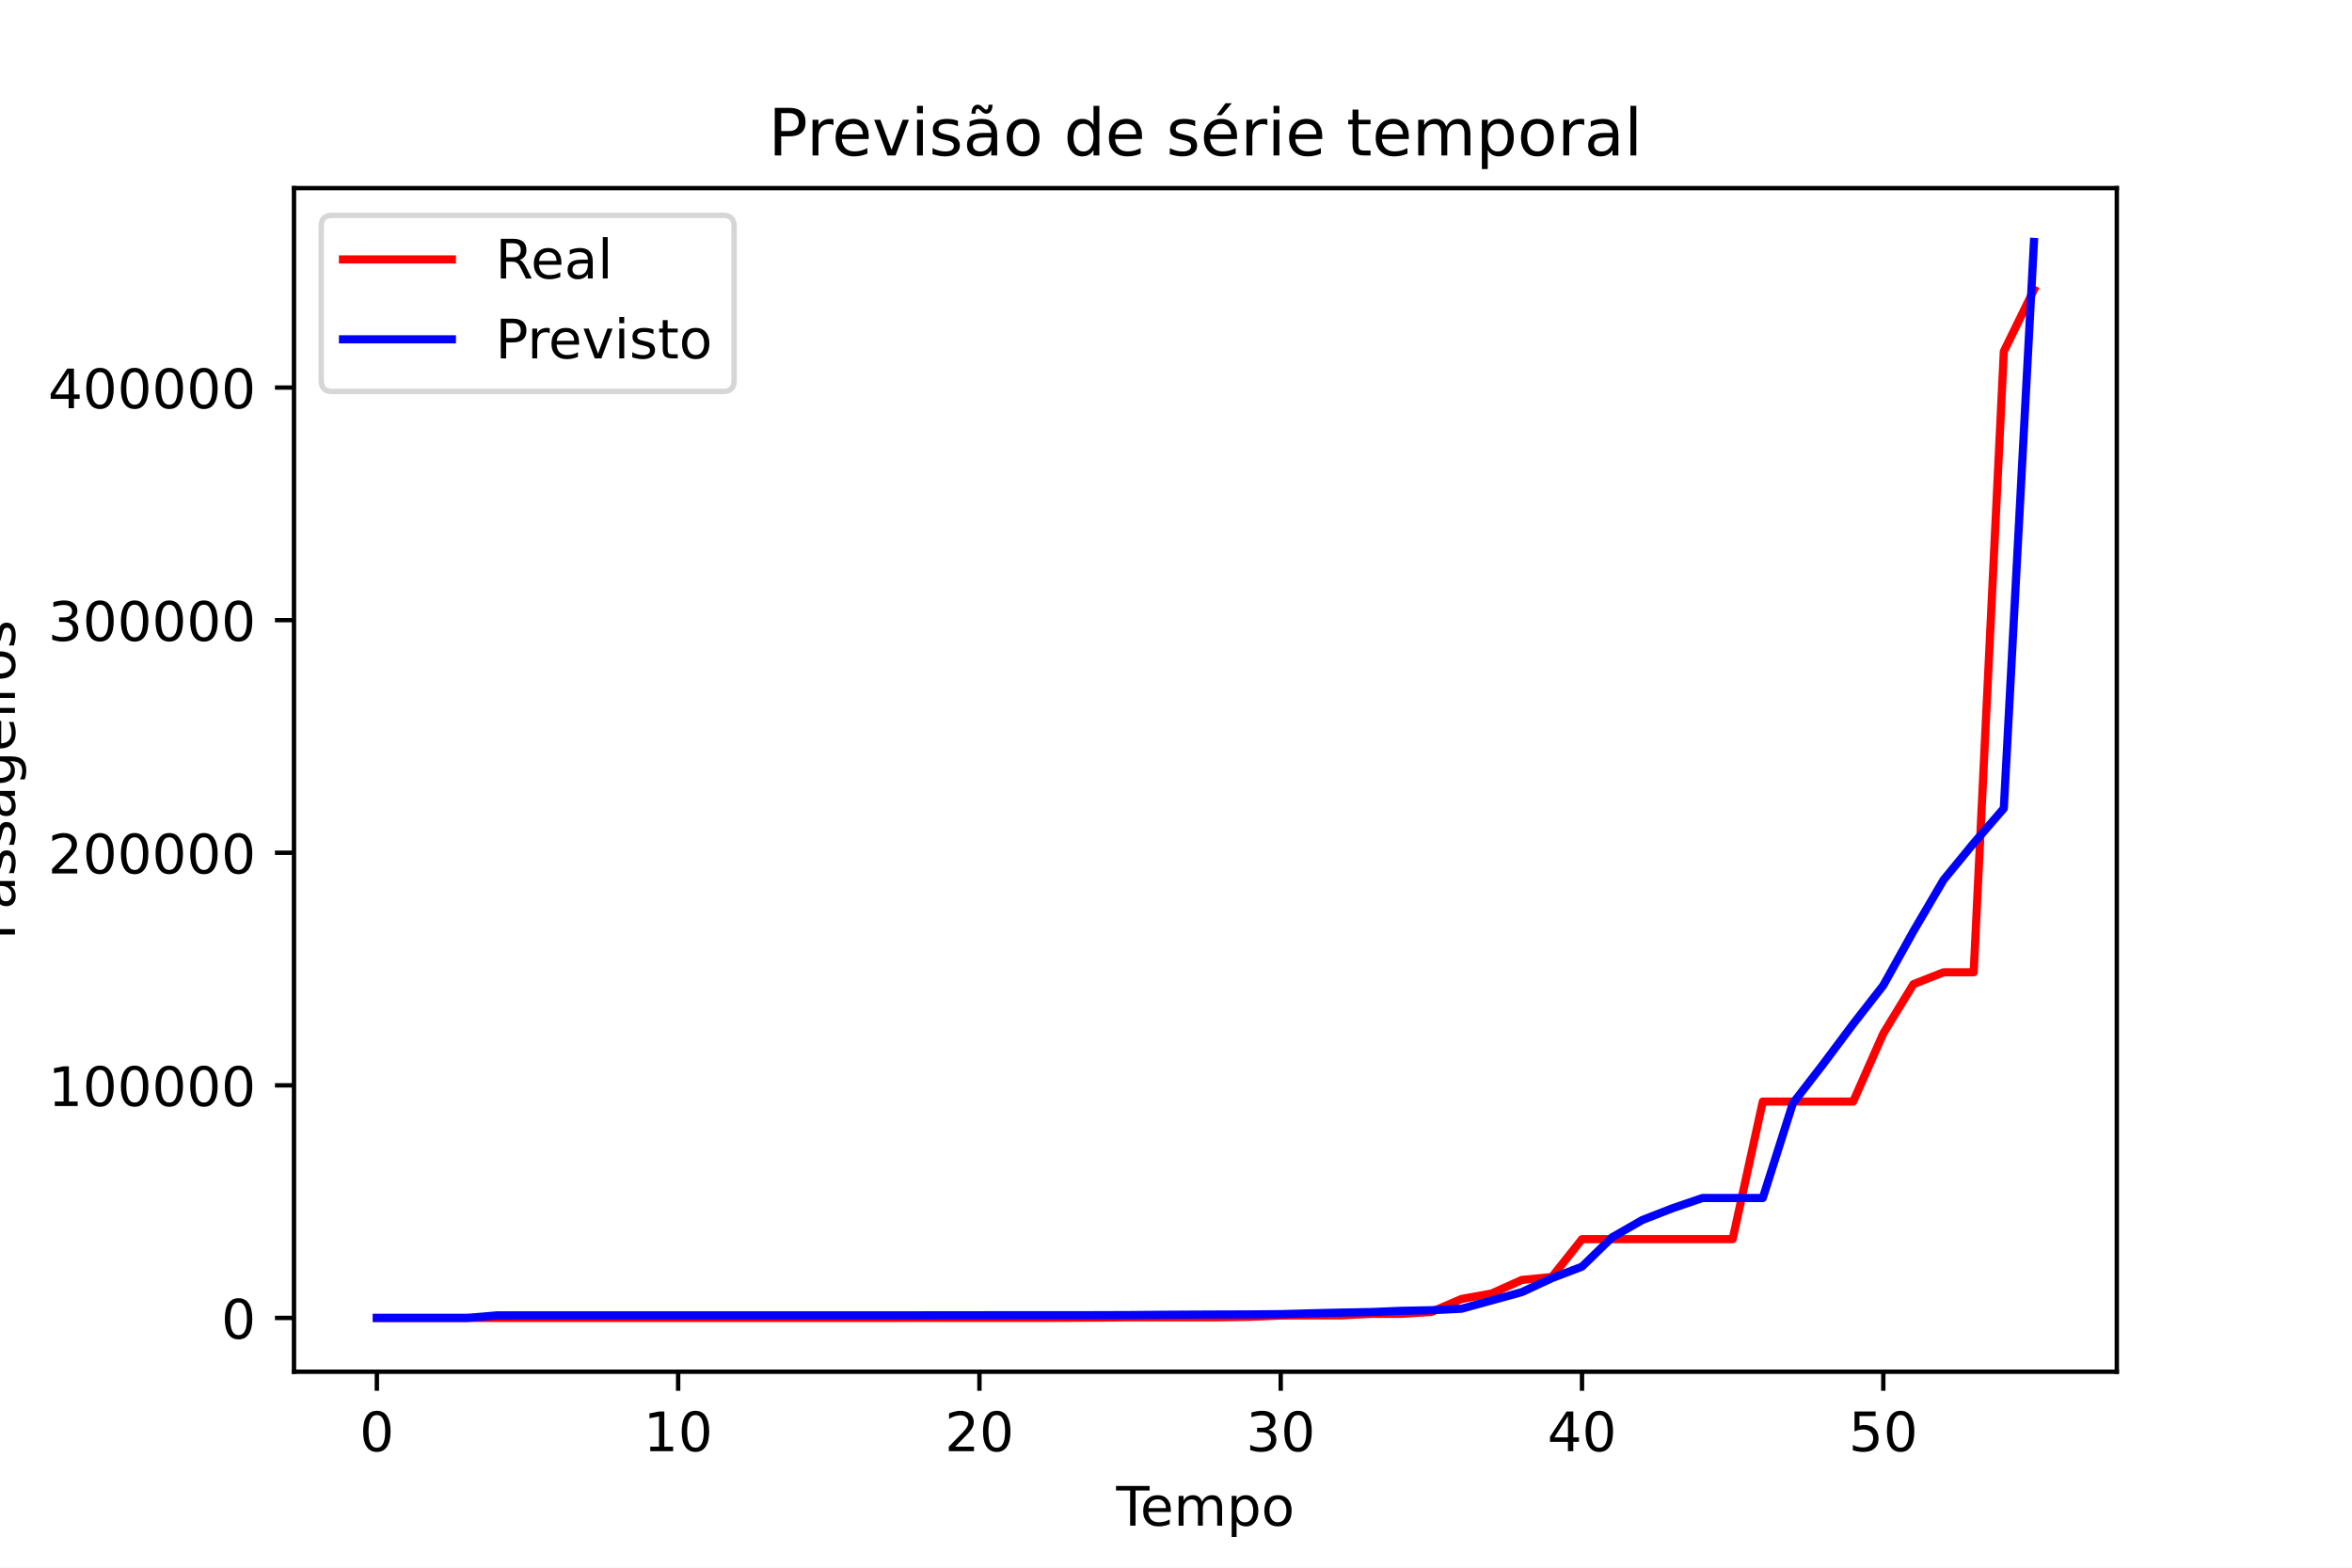
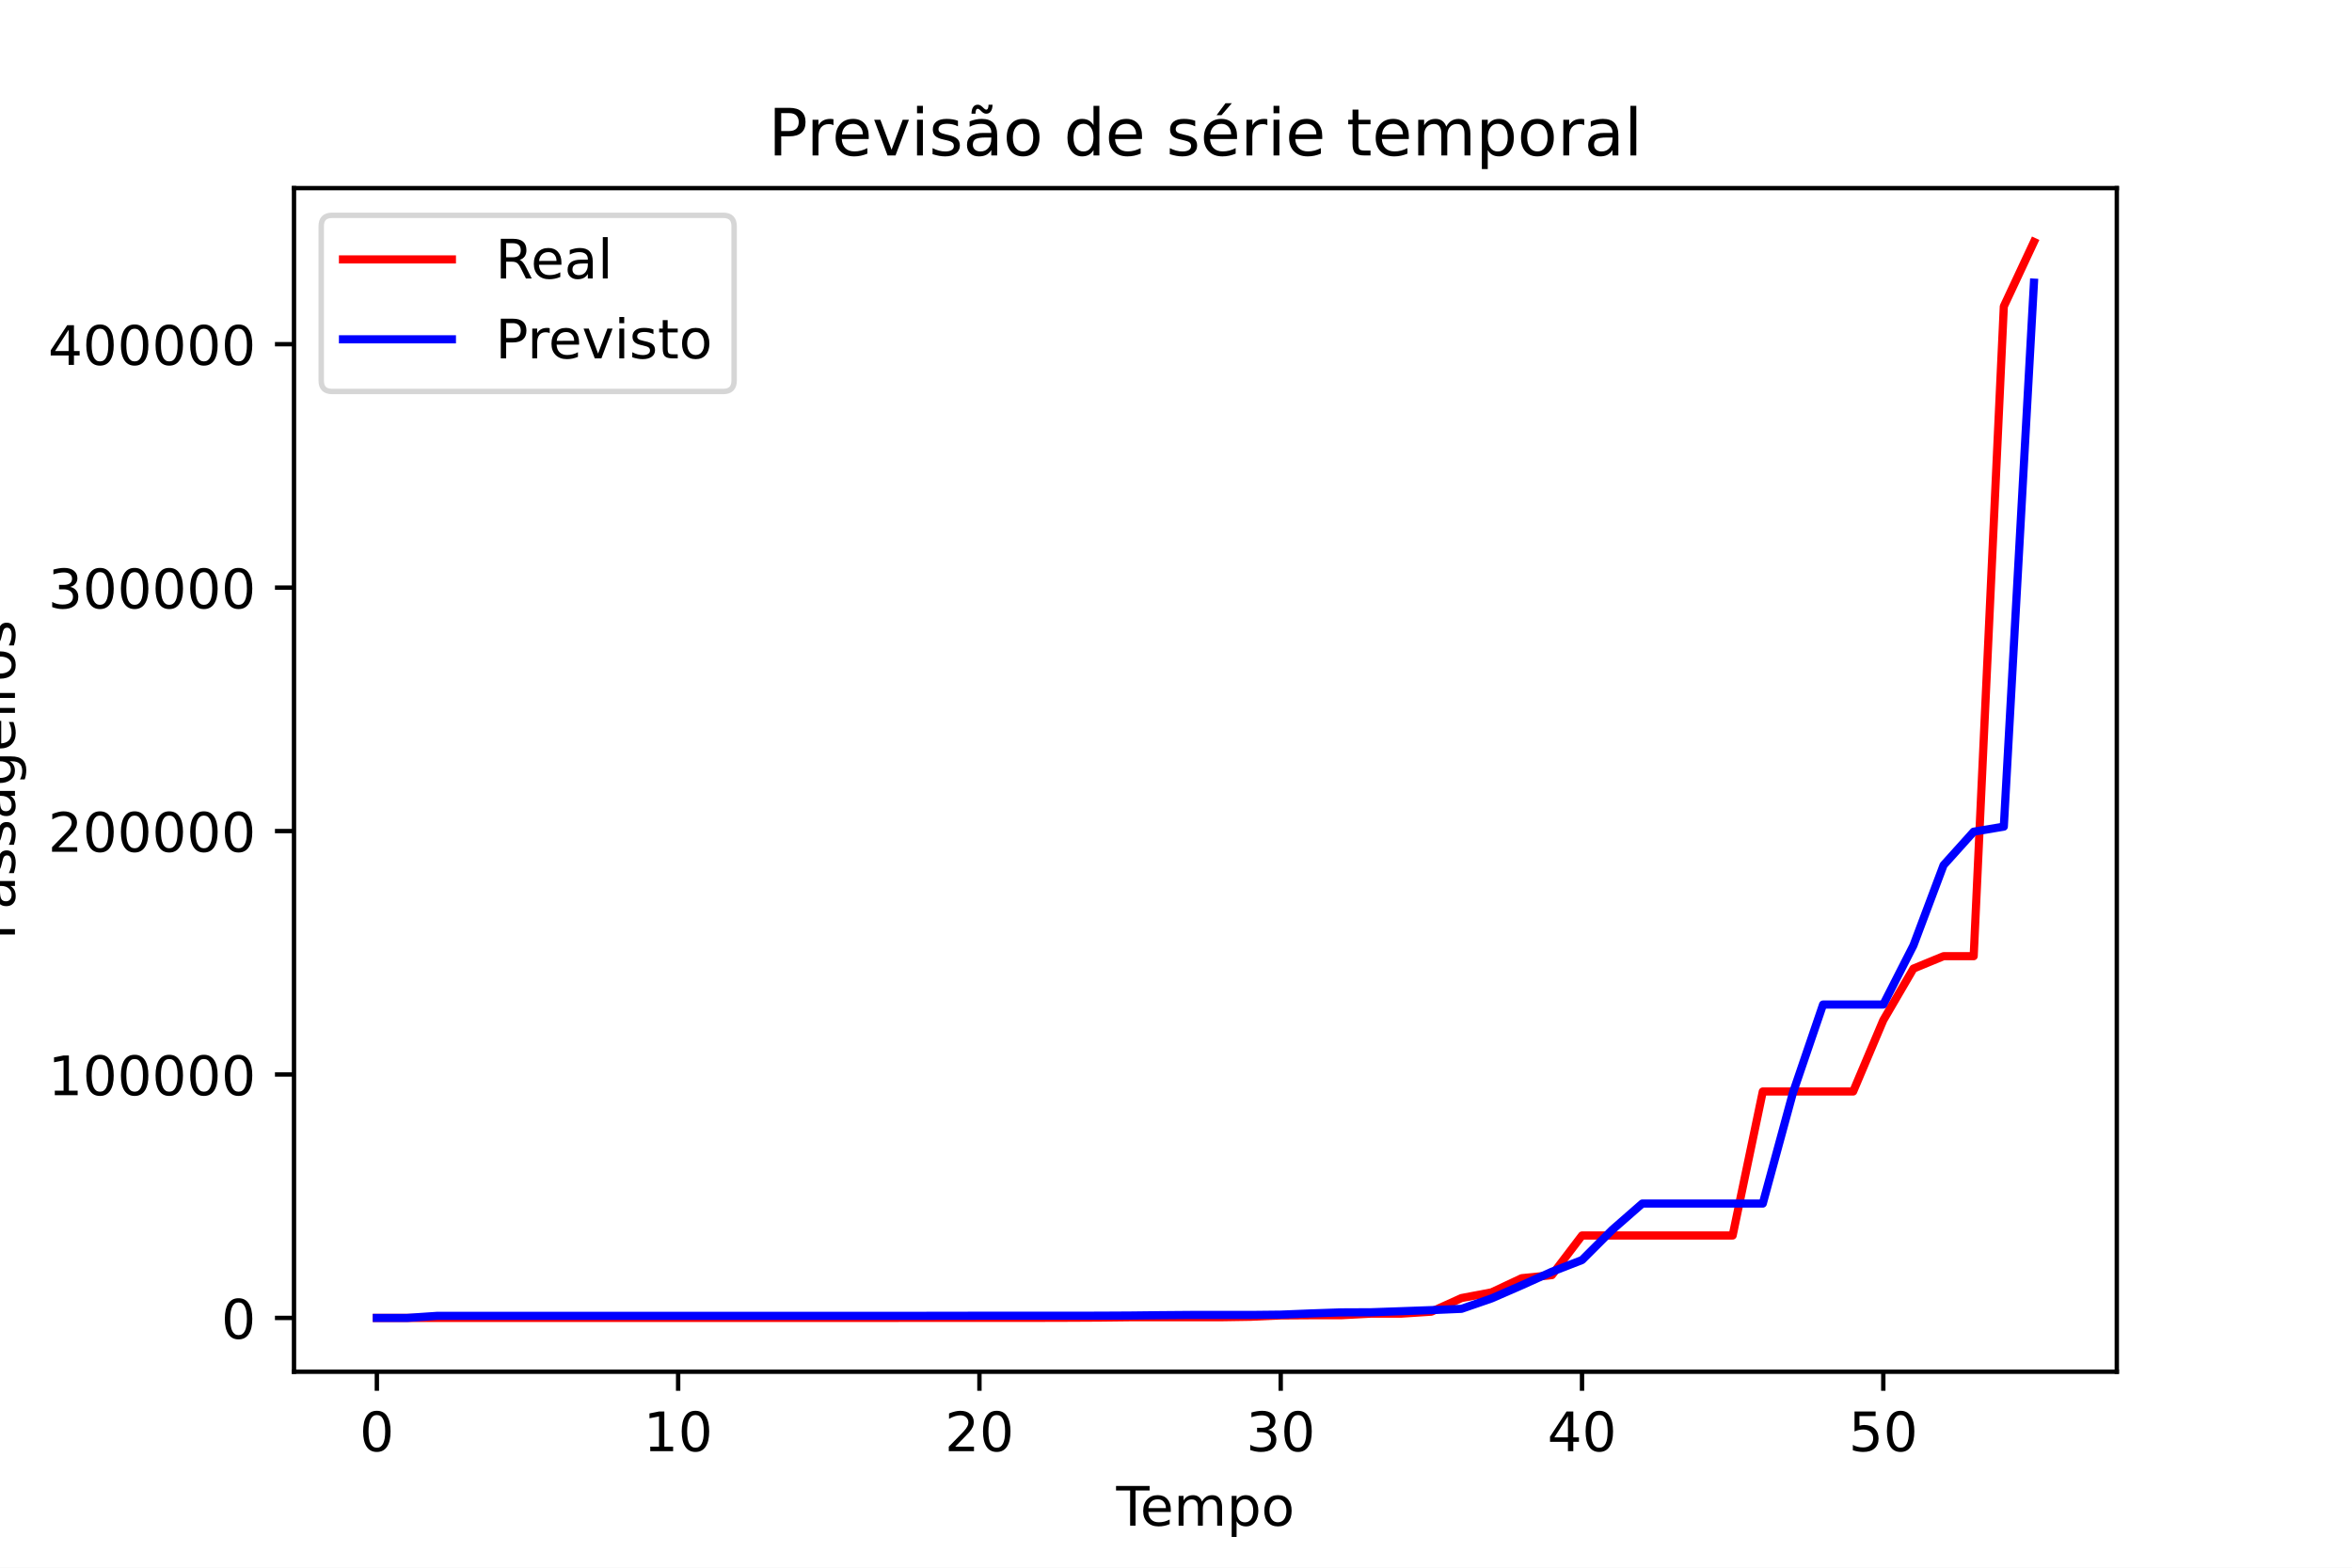
<svg xmlns="http://www.w3.org/2000/svg" xmlns:xlink="http://www.w3.org/1999/xlink" height="288pt" version="1.1" viewBox="0 0 432 288" width="432pt">
  <defs>
    <style type="text/css">*{stroke-linecap:butt;stroke-linejoin:round;}</style>
  </defs>
  <g id="figure_1">
    <g id="patch_1">
      <path d="M 0 288  L 432 288  L 432 0  L 0 0  z " style="fill:#ffffff;" />
    </g>
    <g id="axes_1">
      <g id="patch_2">
        <path d="M 54 252  L 388.8 252  L 388.8 34.56  L 54 34.56  z " style="fill:#ffffff;" />
      </g>
      <g id="matplotlib.axis_1">
        <g id="xtick_1">
          <g id="line2d_1">
            <defs>
-               <path d="M 0 0  L 0 3.5  " id="m77b7016384" style="stroke:#000000;stroke-width:0.8;" />
-             </defs>
-             <g>
-               <use style="stroke:#000000;stroke-width:0.8;" x="69.218" xlink:href="#m77b7016384" y="252" />
+               <path d="M 0 0  L 0 3.5  " id="m1d5ce97b30" style="stroke:#000000;stroke-width:0.8;" />
+             </defs>
+             <g>
+               <use style="stroke:#000000;stroke-width:0.8;" x="69.218" xlink:href="#m1d5ce97b30" y="252" />
            </g>
          </g>
          <g id="text_1">
            <g transform="translate(66.03693 266.5984)scale(0.1 -0.1)">
              <defs>
                <path d="M 2034 4250  Q 1547 4250 1301 3770  Q 1056 3291 1056 2328  Q 1056 1369 1301 889  Q 1547 409 2034 409  Q 2525 409 2770 889  Q 3016 1369 3016 2328  Q 3016 3291 2770 3770  Q 2525 4250 2034 4250  z M 2034 4750  Q 2819 4750 3233 4129  Q 3647 3509 3647 2328  Q 3647 1150 3233 529  Q 2819 -91 2034 -91  Q 1250 -91 836 529  Q 422 1150 422 2328  Q 422 3509 836 4129  Q 1250 4750 2034 4750  z " id="DejaVuSans-30" transform="scale(0.015625)" />
              </defs>
              <use xlink:href="#DejaVuSans-30" />
            </g>
          </g>
        </g>
        <g id="xtick_2">
          <g id="line2d_2">
            <g>
-               <use style="stroke:#000000;stroke-width:0.8;" x="124.557" xlink:href="#m77b7016384" y="252" />
+               <use style="stroke:#000000;stroke-width:0.8;" x="124.557" xlink:href="#m1d5ce97b30" y="252" />
            </g>
          </g>
          <g id="text_2">
            <g transform="translate(118.1945 266.5984)scale(0.1 -0.1)">
              <defs>
                <path d="M 794 531  L 1825 531  L 1825 4091  L 703 3866  L 703 4441  L 1819 4666  L 2450 4666  L 2450 531  L 3481 531  L 3481 0  L 794 0  L 794 531  z " id="DejaVuSans-31" transform="scale(0.015625)" />
              </defs>
              <use xlink:href="#DejaVuSans-31" />
              <use x="63.623" xlink:href="#DejaVuSans-30" />
            </g>
          </g>
        </g>
        <g id="xtick_3">
          <g id="line2d_3">
            <g>
-               <use style="stroke:#000000;stroke-width:0.8;" x="179.896" xlink:href="#m77b7016384" y="252" />
+               <use style="stroke:#000000;stroke-width:0.8;" x="179.896" xlink:href="#m1d5ce97b30" y="252" />
            </g>
          </g>
          <g id="text_3">
            <g transform="translate(173.5334 266.5984)scale(0.1 -0.1)">
              <defs>
                <path d="M 1228 531  L 3431 531  L 3431 0  L 469 0  L 469 531  Q 828 903 1448 1529  Q 2069 2156 2228 2338  Q 2531 2678 2651 2914  Q 2772 3150 2772 3378  Q 2772 3750 2511 3984  Q 2250 4219 1831 4219  Q 1534 4219 1204 4116  Q 875 4013 500 3803  L 500 4441  Q 881 4594 1212 4672  Q 1544 4750 1819 4750  Q 2544 4750 2975 4387  Q 3406 4025 3406 3419  Q 3406 3131 3298 2873  Q 3191 2616 2906 2266  Q 2828 2175 2409 1742  Q 1991 1309 1228 531  z " id="DejaVuSans-32" transform="scale(0.015625)" />
              </defs>
              <use xlink:href="#DejaVuSans-32" />
              <use x="63.623" xlink:href="#DejaVuSans-30" />
            </g>
          </g>
        </g>
        <g id="xtick_4">
          <g id="line2d_4">
            <g>
-               <use style="stroke:#000000;stroke-width:0.8;" x="235.235" xlink:href="#m77b7016384" y="252" />
+               <use style="stroke:#000000;stroke-width:0.8;" x="235.235" xlink:href="#m1d5ce97b30" y="252" />
            </g>
          </g>
          <g id="text_4">
            <g transform="translate(228.8722 266.5984)scale(0.1 -0.1)">
              <defs>
                <path d="M 2597 2516  Q 3050 2419 3304 2112  Q 3559 1806 3559 1356  Q 3559 666 3084 287  Q 2609 -91 1734 -91  Q 1441 -91 1130 -33  Q 819 25 488 141  L 488 750  Q 750 597 1062 519  Q 1375 441 1716 441  Q 2309 441 2620 675  Q 2931 909 2931 1356  Q 2931 1769 2642 2001  Q 2353 2234 1838 2234  L 1294 2234  L 1294 2753  L 1863 2753  Q 2328 2753 2575 2939  Q 2822 3125 2822 3475  Q 2822 3834 2567 4026  Q 2313 4219 1838 4219  Q 1578 4219 1281 4162  Q 984 4106 628 3988  L 628 4550  Q 988 4650 1302 4700  Q 1616 4750 1894 4750  Q 2613 4750 3031 4423  Q 3450 4097 3450 3541  Q 3450 3153 3228 2886  Q 3006 2619 2597 2516  z " id="DejaVuSans-33" transform="scale(0.015625)" />
              </defs>
              <use xlink:href="#DejaVuSans-33" />
              <use x="63.623" xlink:href="#DejaVuSans-30" />
            </g>
          </g>
        </g>
        <g id="xtick_5">
          <g id="line2d_5">
            <g>
-               <use style="stroke:#000000;stroke-width:0.8;" x="290.574" xlink:href="#m77b7016384" y="252" />
+               <use style="stroke:#000000;stroke-width:0.8;" x="290.574" xlink:href="#m1d5ce97b30" y="252" />
            </g>
          </g>
          <g id="text_5">
            <g transform="translate(284.2111 266.5984)scale(0.1 -0.1)">
              <defs>
                <path d="M 2419 4116  L 825 1625  L 2419 1625  L 2419 4116  z M 2253 4666  L 3047 4666  L 3047 1625  L 3713 1625  L 3713 1100  L 3047 1100  L 3047 0  L 2419 0  L 2419 1100  L 313 1100  L 313 1709  L 2253 4666  z " id="DejaVuSans-34" transform="scale(0.015625)" />
              </defs>
              <use xlink:href="#DejaVuSans-34" />
              <use x="63.623" xlink:href="#DejaVuSans-30" />
            </g>
          </g>
        </g>
        <g id="xtick_6">
          <g id="line2d_6">
            <g>
-               <use style="stroke:#000000;stroke-width:0.8;" x="345.912" xlink:href="#m77b7016384" y="252" />
+               <use style="stroke:#000000;stroke-width:0.8;" x="345.912" xlink:href="#m1d5ce97b30" y="252" />
            </g>
          </g>
          <g id="text_6">
            <g transform="translate(339.5499 266.5984)scale(0.1 -0.1)">
              <defs>
                <path d="M 691 4666  L 3169 4666  L 3169 4134  L 1269 4134  L 1269 2991  Q 1406 3038 1543 3061  Q 1681 3084 1819 3084  Q 2600 3084 3056 2656  Q 3513 2228 3513 1497  Q 3513 744 3044 326  Q 2575 -91 1722 -91  Q 1428 -91 1123 -41  Q 819 9 494 109  L 494 744  Q 775 591 1075 516  Q 1375 441 1709 441  Q 2250 441 2565 725  Q 2881 1009 2881 1497  Q 2881 1984 2565 2268  Q 2250 2553 1709 2553  Q 1456 2553 1204 2497  Q 953 2441 691 2322  L 691 4666  z " id="DejaVuSans-35" transform="scale(0.015625)" />
              </defs>
              <use xlink:href="#DejaVuSans-35" />
              <use x="63.623" xlink:href="#DejaVuSans-30" />
            </g>
          </g>
        </g>
        <g id="text_7">
          <g transform="translate(205.0156 280.2766)scale(0.1 -0.1)">
            <defs>
              <path d="M -19 4666  L 3928 4666  L 3928 4134  L 2272 4134  L 2272 0  L 1638 0  L 1638 4134  L -19 4134  L -19 4666  z " id="DejaVuSans-54" transform="scale(0.015625)" />
              <path d="M 3597 1894  L 3597 1613  L 953 1613  Q 991 1019 1311 708  Q 1631 397 2203 397  Q 2534 397 2845 478  Q 3156 559 3463 722  L 3463 178  Q 3153 47 2828 -22  Q 2503 -91 2169 -91  Q 1331 -91 842 396  Q 353 884 353 1716  Q 353 2575 817 3079  Q 1281 3584 2069 3584  Q 2775 3584 3186 3129  Q 3597 2675 3597 1894  z M 3022 2063  Q 3016 2534 2758 2815  Q 2500 3097 2075 3097  Q 1594 3097 1305 2825  Q 1016 2553 972 2059  L 3022 2063  z " id="DejaVuSans-65" transform="scale(0.015625)" />
              <path d="M 3328 2828  Q 3544 3216 3844 3400  Q 4144 3584 4550 3584  Q 5097 3584 5394 3201  Q 5691 2819 5691 2113  L 5691 0  L 5113 0  L 5113 2094  Q 5113 2597 4934 2840  Q 4756 3084 4391 3084  Q 3944 3084 3684 2787  Q 3425 2491 3425 1978  L 3425 0  L 2847 0  L 2847 2094  Q 2847 2600 2669 2842  Q 2491 3084 2119 3084  Q 1678 3084 1418 2786  Q 1159 2488 1159 1978  L 1159 0  L 581 0  L 581 3500  L 1159 3500  L 1159 2956  Q 1356 3278 1631 3431  Q 1906 3584 2284 3584  Q 2666 3584 2933 3390  Q 3200 3197 3328 2828  z " id="DejaVuSans-6d" transform="scale(0.015625)" />
              <path d="M 1159 525  L 1159 -1331  L 581 -1331  L 581 3500  L 1159 3500  L 1159 2969  Q 1341 3281 1617 3432  Q 1894 3584 2278 3584  Q 2916 3584 3314 3078  Q 3713 2572 3713 1747  Q 3713 922 3314 415  Q 2916 -91 2278 -91  Q 1894 -91 1617 61  Q 1341 213 1159 525  z M 3116 1747  Q 3116 2381 2855 2742  Q 2594 3103 2138 3103  Q 1681 3103 1420 2742  Q 1159 2381 1159 1747  Q 1159 1113 1420 752  Q 1681 391 2138 391  Q 2594 391 2855 752  Q 3116 1113 3116 1747  z " id="DejaVuSans-70" transform="scale(0.015625)" />
              <path d="M 1959 3097  Q 1497 3097 1228 2736  Q 959 2375 959 1747  Q 959 1119 1226 758  Q 1494 397 1959 397  Q 2419 397 2687 759  Q 2956 1122 2956 1747  Q 2956 2369 2687 2733  Q 2419 3097 1959 3097  z M 1959 3584  Q 2709 3584 3137 3096  Q 3566 2609 3566 1747  Q 3566 888 3137 398  Q 2709 -91 1959 -91  Q 1206 -91 779 398  Q 353 888 353 1747  Q 353 2609 779 3096  Q 1206 3584 1959 3584  z " id="DejaVuSans-6f" transform="scale(0.015625)" />
            </defs>
            <use xlink:href="#DejaVuSans-54" />
            <use x="44.084" xlink:href="#DejaVuSans-65" />
            <use x="105.607" xlink:href="#DejaVuSans-6d" />
            <use x="203.02" xlink:href="#DejaVuSans-70" />
            <use x="266.496" xlink:href="#DejaVuSans-6f" />
          </g>
        </g>
      </g>
      <g id="matplotlib.axis_2">
        <g id="ytick_1">
          <g id="line2d_7">
            <defs>
-               <path d="M 0 0  L -3.5 0  " id="mcdd0eb177f" style="stroke:#000000;stroke-width:0.8;" />
-             </defs>
-             <g>
-               <use style="stroke:#000000;stroke-width:0.8;" x="54" xlink:href="#mcdd0eb177f" y="242.116" />
+               <path d="M 0 0  L -3.5 0  " id="mabfbceca9f" style="stroke:#000000;stroke-width:0.8;" />
+             </defs>
+             <g>
+               <use style="stroke:#000000;stroke-width:0.8;" x="54" xlink:href="#mabfbceca9f" y="242.116" />
            </g>
          </g>
          <g id="text_8">
            <g transform="translate(40.6375 245.9156)scale(0.1 -0.1)">
              <use xlink:href="#DejaVuSans-30" />
            </g>
          </g>
        </g>
        <g id="ytick_2">
          <g id="line2d_8">
            <g>
-               <use style="stroke:#000000;stroke-width:0.8;" x="54" xlink:href="#mcdd0eb177f" y="199.388" />
+               <use style="stroke:#000000;stroke-width:0.8;" x="54" xlink:href="#mabfbceca9f" y="197.395" />
            </g>
          </g>
          <g id="text_9">
-             <g transform="translate(8.825 203.1868)scale(0.1 -0.1)">
+             <g transform="translate(8.825 201.1943)scale(0.1 -0.1)">
              <use xlink:href="#DejaVuSans-31" />
              <use x="63.623" xlink:href="#DejaVuSans-30" />
              <use x="127.246" xlink:href="#DejaVuSans-30" />
              <use x="190.869" xlink:href="#DejaVuSans-30" />
              <use x="254.492" xlink:href="#DejaVuSans-30" />
              <use x="318.115" xlink:href="#DejaVuSans-30" />
            </g>
          </g>
        </g>
        <g id="ytick_3">
          <g id="line2d_9">
            <g>
-               <use style="stroke:#000000;stroke-width:0.8;" x="54" xlink:href="#mcdd0eb177f" y="156.659" />
+               <use style="stroke:#000000;stroke-width:0.8;" x="54" xlink:href="#mabfbceca9f" y="152.674" />
            </g>
          </g>
          <g id="text_10">
-             <g transform="translate(8.825 160.458)scale(0.1 -0.1)">
+             <g transform="translate(8.825 156.4729)scale(0.1 -0.1)">
              <use xlink:href="#DejaVuSans-32" />
              <use x="63.623" xlink:href="#DejaVuSans-30" />
              <use x="127.246" xlink:href="#DejaVuSans-30" />
              <use x="190.869" xlink:href="#DejaVuSans-30" />
              <use x="254.492" xlink:href="#DejaVuSans-30" />
              <use x="318.115" xlink:href="#DejaVuSans-30" />
            </g>
          </g>
        </g>
        <g id="ytick_4">
          <g id="line2d_10">
            <g>
-               <use style="stroke:#000000;stroke-width:0.8;" x="54" xlink:href="#mcdd0eb177f" y="113.93" />
+               <use style="stroke:#000000;stroke-width:0.8;" x="54" xlink:href="#mabfbceca9f" y="107.952" />
            </g>
          </g>
          <g id="text_11">
-             <g transform="translate(8.825 117.7292)scale(0.1 -0.1)">
+             <g transform="translate(8.825 111.7516)scale(0.1 -0.1)">
              <use xlink:href="#DejaVuSans-33" />
              <use x="63.623" xlink:href="#DejaVuSans-30" />
              <use x="127.246" xlink:href="#DejaVuSans-30" />
              <use x="190.869" xlink:href="#DejaVuSans-30" />
              <use x="254.492" xlink:href="#DejaVuSans-30" />
              <use x="318.115" xlink:href="#DejaVuSans-30" />
            </g>
          </g>
        </g>
        <g id="ytick_5">
          <g id="line2d_11">
            <g>
-               <use style="stroke:#000000;stroke-width:0.8;" x="54" xlink:href="#mcdd0eb177f" y="71.201" />
+               <use style="stroke:#000000;stroke-width:0.8;" x="54" xlink:href="#mabfbceca9f" y="63.231" />
            </g>
          </g>
          <g id="text_12">
-             <g transform="translate(8.825 75.00044)scale(0.1 -0.1)">
+             <g transform="translate(8.825 67.03029)scale(0.1 -0.1)">
              <use xlink:href="#DejaVuSans-34" />
              <use x="63.623" xlink:href="#DejaVuSans-30" />
              <use x="127.246" xlink:href="#DejaVuSans-30" />
              <use x="190.869" xlink:href="#DejaVuSans-30" />
              <use x="254.492" xlink:href="#DejaVuSans-30" />
              <use x="318.115" xlink:href="#DejaVuSans-30" />
            </g>
          </g>
        </g>
        <g id="text_13">
          <g transform="translate(2.745312 172.6542)rotate(-90)scale(0.1 -0.1)">
            <defs>
              <path d="M 1259 4147  L 1259 2394  L 2053 2394  Q 2494 2394 2734 2622  Q 2975 2850 2975 3272  Q 2975 3691 2734 3919  Q 2494 4147 2053 4147  L 1259 4147  z M 628 4666  L 2053 4666  Q 2838 4666 3239 4311  Q 3641 3956 3641 3272  Q 3641 2581 3239 2228  Q 2838 1875 2053 1875  L 1259 1875  L 1259 0  L 628 0  L 628 4666  z " id="DejaVuSans-50" transform="scale(0.015625)" />
              <path d="M 2194 1759  Q 1497 1759 1228 1600  Q 959 1441 959 1056  Q 959 750 1161 570  Q 1363 391 1709 391  Q 2188 391 2477 730  Q 2766 1069 2766 1631  L 2766 1759  L 2194 1759  z M 3341 1997  L 3341 0  L 2766 0  L 2766 531  Q 2569 213 2275 61  Q 1981 -91 1556 -91  Q 1019 -91 701 211  Q 384 513 384 1019  Q 384 1609 779 1909  Q 1175 2209 1959 2209  L 2766 2209  L 2766 2266  Q 2766 2663 2505 2880  Q 2244 3097 1772 3097  Q 1472 3097 1187 3025  Q 903 2953 641 2809  L 641 3341  Q 956 3463 1253 3523  Q 1550 3584 1831 3584  Q 2591 3584 2966 3190  Q 3341 2797 3341 1997  z " id="DejaVuSans-61" transform="scale(0.015625)" />
              <path d="M 2834 3397  L 2834 2853  Q 2591 2978 2328 3040  Q 2066 3103 1784 3103  Q 1356 3103 1142 2972  Q 928 2841 928 2578  Q 928 2378 1081 2264  Q 1234 2150 1697 2047  L 1894 2003  Q 2506 1872 2764 1633  Q 3022 1394 3022 966  Q 3022 478 2636 193  Q 2250 -91 1575 -91  Q 1294 -91 989 -36  Q 684 19 347 128  L 347 722  Q 666 556 975 473  Q 1284 391 1588 391  Q 1994 391 2212 530  Q 2431 669 2431 922  Q 2431 1156 2273 1281  Q 2116 1406 1581 1522  L 1381 1569  Q 847 1681 609 1914  Q 372 2147 372 2553  Q 372 3047 722 3315  Q 1072 3584 1716 3584  Q 2034 3584 2315 3537  Q 2597 3491 2834 3397  z " id="DejaVuSans-73" transform="scale(0.015625)" />
              <path d="M 2906 1791  Q 2906 2416 2648 2759  Q 2391 3103 1925 3103  Q 1463 3103 1205 2759  Q 947 2416 947 1791  Q 947 1169 1205 825  Q 1463 481 1925 481  Q 2391 481 2648 825  Q 2906 1169 2906 1791  z M 3481 434  Q 3481 -459 3084 -895  Q 2688 -1331 1869 -1331  Q 1566 -1331 1297 -1286  Q 1028 -1241 775 -1147  L 775 -588  Q 1028 -725 1275 -790  Q 1522 -856 1778 -856  Q 2344 -856 2625 -561  Q 2906 -266 2906 331  L 2906 616  Q 2728 306 2450 153  Q 2172 0 1784 0  Q 1141 0 747 490  Q 353 981 353 1791  Q 353 2603 747 3093  Q 1141 3584 1784 3584  Q 2172 3584 2450 3431  Q 2728 3278 2906 2969  L 2906 3500  L 3481 3500  L 3481 434  z " id="DejaVuSans-67" transform="scale(0.015625)" />
              <path d="M 603 3500  L 1178 3500  L 1178 0  L 603 0  L 603 3500  z M 603 4863  L 1178 4863  L 1178 4134  L 603 4134  L 603 4863  z " id="DejaVuSans-69" transform="scale(0.015625)" />
              <path d="M 2631 2963  Q 2534 3019 2420 3045  Q 2306 3072 2169 3072  Q 1681 3072 1420 2755  Q 1159 2438 1159 1844  L 1159 0  L 581 0  L 581 3500  L 1159 3500  L 1159 2956  Q 1341 3275 1631 3429  Q 1922 3584 2338 3584  Q 2397 3584 2469 3576  Q 2541 3569 2628 3553  L 2631 2963  z " id="DejaVuSans-72" transform="scale(0.015625)" />
            </defs>
            <use xlink:href="#DejaVuSans-50" />
            <use x="55.803" xlink:href="#DejaVuSans-61" />
            <use x="117.082" xlink:href="#DejaVuSans-73" />
            <use x="169.182" xlink:href="#DejaVuSans-73" />
            <use x="221.281" xlink:href="#DejaVuSans-61" />
            <use x="282.561" xlink:href="#DejaVuSans-67" />
            <use x="346.037" xlink:href="#DejaVuSans-65" />
            <use x="407.561" xlink:href="#DejaVuSans-69" />
            <use x="435.344" xlink:href="#DejaVuSans-72" />
            <use x="474.207" xlink:href="#DejaVuSans-6f" />
            <use x="535.389" xlink:href="#DejaVuSans-73" />
          </g>
        </g>
      </g>
      <g id="line2d_12">
-         <path clip-path="url(#p309589c7d2)" d="M 69.218 242.116  L 74.752 242.116  L 80.286 242.116  L 85.82 242.116  L 91.354 242.116  L 96.888 242.116  L 102.421 242.116  L 107.955 242.116  L 113.489 242.116  L 119.023 242.116  L 124.557 242.116  L 130.091 242.116  L 135.625 242.115  L 141.159 242.115  L 146.693 242.115  L 152.226 242.114  L 157.76 242.113  L 163.294 242.113  L 168.828 242.101  L 174.362 242.101  L 179.896 242.101  L 185.43 242.101  L 190.964 242.101  L 196.498 242.086  L 202.031 242.058  L 207.565 241.996  L 213.099 241.996  L 218.633 241.996  L 224.167 241.996  L 229.701 241.912  L 235.235 241.678  L 240.769 241.644  L 246.302 241.644  L 251.836 241.365  L 257.37 241.365  L 262.904 241.02  L 268.438 238.629  L 273.972 237.626  L 279.506 235.141  L 285.04 234.6  L 290.574 227.647  L 296.107 227.647  L 301.641 227.647  L 307.175 227.647  L 312.709 227.647  L 318.243 227.647  L 323.777 202.372  L 329.311 202.372  L 334.845 202.373  L 340.379 202.372  L 345.912 189.859  L 351.446 180.801  L 356.98 178.621  L 362.514 178.621  L 368.048 64.565  L 373.582 53.251  " style="fill:none;stroke:#ff0000;stroke-linecap:square;stroke-width:1.5;" />
+         <path clip-path="url(#p7511287abe)" d="M 69.218 242.116  L 74.752 242.116  L 80.286 242.116  L 85.82 242.116  L 91.354 242.116  L 96.888 242.116  L 102.421 242.116  L 107.955 242.116  L 113.489 242.116  L 119.023 242.116  L 124.557 242.116  L 130.091 242.116  L 135.625 242.115  L 141.159 242.115  L 146.693 242.115  L 152.226 242.114  L 157.76 242.113  L 163.294 242.113  L 168.828 242.1  L 174.362 242.1  L 179.896 242.1  L 185.43 242.1  L 190.964 242.1  L 196.498 242.085  L 202.031 242.055  L 207.565 241.991  L 213.099 241.991  L 218.633 241.991  L 224.167 241.991  L 229.701 241.903  L 235.235 241.658  L 240.769 241.622  L 246.302 241.622  L 251.836 241.33  L 257.37 241.33  L 262.904 240.969  L 268.438 238.466  L 273.972 237.416  L 279.506 234.816  L 285.04 234.25  L 290.574 226.973  L 296.107 226.973  L 301.641 226.973  L 307.175 226.973  L 312.709 226.973  L 318.243 226.973  L 323.777 200.519  L 329.311 200.519  L 334.845 200.519  L 340.379 200.519  L 345.912 187.422  L 351.446 177.941  L 356.98 175.66  L 362.514 175.66  L 368.048 56.286  L 373.582 44.444  " style="fill:none;stroke:#ff0000;stroke-linecap:square;stroke-width:1.5;" />
      </g>
      <g id="line2d_13">
-         <path clip-path="url(#p309589c7d2)" d="M 69.218 242.116  L 74.752 242.116  L 80.286 242.116  L 85.82 242.116  L 91.354 241.644  L 96.888 241.644  L 102.421 241.644  L 107.955 241.644  L 113.489 241.644  L 119.023 241.644  L 124.557 241.643  L 130.091 241.643  L 135.625 241.643  L 141.159 241.643  L 146.693 241.643  L 152.226 241.643  L 157.76 241.642  L 163.294 241.641  L 168.828 241.64  L 174.362 241.633  L 179.896 241.628  L 185.43 241.625  L 190.964 241.622  L 196.498 241.622  L 202.031 241.614  L 207.565 241.593  L 213.099 241.545  L 218.633 241.511  L 224.167 241.485  L 229.701 241.469  L 235.235 241.423  L 240.769 241.265  L 246.302 241.138  L 251.836 241.036  L 257.37 240.812  L 262.904 240.702  L 268.438 240.431  L 273.972 238.903  L 279.506 237.38  L 285.04 234.809  L 290.574 232.696  L 296.107 227.309  L 301.641 224.133  L 307.175 221.973  L 312.709 220.083  L 318.243 220.083  L 323.777 220.083  L 329.311 202.675  L 334.845 195.516  L 340.379 188.118  L 345.912 181.026  L 351.446 171.077  L 356.98 161.644  L 362.514 154.9  L 368.048 148.511  L 373.582 44.444  " style="fill:none;stroke:#0000ff;stroke-linecap:square;stroke-width:1.5;" />
+         <path clip-path="url(#p7511287abe)" d="M 69.218 242.116  L 74.752 242.116  L 80.286 241.738  L 85.82 241.738  L 91.354 241.738  L 96.888 241.738  L 102.421 241.738  L 107.955 241.738  L 113.489 241.738  L 119.023 241.737  L 124.557 241.737  L 130.091 241.737  L 135.625 241.737  L 141.159 241.737  L 146.693 241.736  L 152.226 241.736  L 157.76 241.736  L 163.294 241.734  L 168.828 241.733  L 174.362 241.725  L 179.896 241.716  L 185.43 241.716  L 190.964 241.716  L 196.498 241.716  L 202.031 241.706  L 207.565 241.676  L 213.099 241.614  L 218.633 241.57  L 224.167 241.57  L 229.701 241.57  L 235.235 241.512  L 240.769 241.29  L 246.302 241.1  L 251.836 241.076  L 257.37 240.883  L 262.904 240.684  L 268.438 240.446  L 273.972 238.531  L 279.506 236.119  L 285.04 233.629  L 290.574 231.483  L 296.107 225.951  L 301.641 221.107  L 307.175 221.107  L 312.709 221.107  L 318.243 221.107  L 323.777 221.107  L 329.311 200.772  L 334.845 184.546  L 340.379 184.546  L 345.912 184.546  L 351.446 173.686  L 356.98 158.941  L 362.514 152.789  L 368.048 151.861  L 373.582 51.926  " style="fill:none;stroke:#0000ff;stroke-linecap:square;stroke-width:1.5;" />
      </g>
      <g id="patch_3">
        <path d="M 54 252  L 54 34.56  " style="fill:none;stroke:#000000;stroke-linecap:square;stroke-linejoin:miter;stroke-width:0.8;" />
      </g>
      <g id="patch_4">
        <path d="M 388.8 252  L 388.8 34.56  " style="fill:none;stroke:#000000;stroke-linecap:square;stroke-linejoin:miter;stroke-width:0.8;" />
      </g>
      <g id="patch_5">
        <path d="M 54 252  L 388.8 252  " style="fill:none;stroke:#000000;stroke-linecap:square;stroke-linejoin:miter;stroke-width:0.8;" />
      </g>
      <g id="patch_6">
        <path d="M 54 34.56  L 388.8 34.56  " style="fill:none;stroke:#000000;stroke-linecap:square;stroke-linejoin:miter;stroke-width:0.8;" />
      </g>
      <g id="text_14">
        <g transform="translate(141.1284 28.56)scale(0.12 -0.12)">
          <defs>
            <path d="M 191 3500  L 800 3500  L 1894 563  L 2988 3500  L 3597 3500  L 2284 0  L 1503 0  L 191 3500  z " id="DejaVuSans-76" transform="scale(0.015625)" />
            <path d="M 2194 1759  Q 1497 1759 1228 1600  Q 959 1441 959 1056  Q 959 750 1161 570  Q 1363 391 1709 391  Q 2188 391 2477 730  Q 2766 1069 2766 1631  L 2766 1759  L 2194 1759  z M 3341 1997  L 3341 0  L 2766 0  L 2766 531  Q 2569 213 2275 61  Q 1981 -91 1556 -91  Q 1019 -91 701 211  Q 384 513 384 1019  Q 384 1609 779 1909  Q 1175 2209 1959 2209  L 2766 2209  L 2766 2266  Q 2766 2663 2505 2880  Q 2244 3097 1772 3097  Q 1472 3097 1187 3025  Q 903 2953 641 2809  L 641 3341  Q 956 3463 1253 3523  Q 1550 3584 1831 3584  Q 2591 3584 2966 3190  Q 3341 2797 3341 1997  z M 1844 4281  L 1665 4453  Q 1597 4516 1545 4545  Q 1494 4575 1453 4575  Q 1334 4575 1278 4461  Q 1222 4347 1215 4091  L 825 4091  Q 831 4513 990 4742  Q 1150 4972 1434 4972  Q 1553 4972 1653 4928  Q 1753 4884 1869 4781  L 2047 4609  Q 2115 4547 2167 4517  Q 2219 4488 2259 4488  Q 2378 4488 2434 4602  Q 2490 4716 2497 4972  L 2887 4972  Q 2881 4550 2721 4320  Q 2562 4091 2278 4091  Q 2159 4091 2059 4134  Q 1959 4178 1844 4281  z " id="DejaVuSans-e3" transform="scale(0.015625)" />
            <path id="DejaVuSans-20" transform="scale(0.015625)" />
            <path d="M 2906 2969  L 2906 4863  L 3481 4863  L 3481 0  L 2906 0  L 2906 525  Q 2725 213 2448 61  Q 2172 -91 1784 -91  Q 1150 -91 751 415  Q 353 922 353 1747  Q 353 2572 751 3078  Q 1150 3584 1784 3584  Q 2172 3584 2448 3432  Q 2725 3281 2906 2969  z M 947 1747  Q 947 1113 1208 752  Q 1469 391 1925 391  Q 2381 391 2643 752  Q 2906 1113 2906 1747  Q 2906 2381 2643 2742  Q 2381 3103 1925 3103  Q 1469 3103 1208 2742  Q 947 2381 947 1747  z " id="DejaVuSans-64" transform="scale(0.015625)" />
            <path d="M 3597 1894  L 3597 1613  L 953 1613  Q 991 1019 1311 708  Q 1631 397 2203 397  Q 2534 397 2845 478  Q 3156 559 3463 722  L 3463 178  Q 3153 47 2828 -22  Q 2503 -91 2169 -91  Q 1331 -91 842 396  Q 353 884 353 1716  Q 353 2575 817 3079  Q 1281 3584 2069 3584  Q 2775 3584 3186 3129  Q 3597 2675 3597 1894  z M 3022 2063  Q 3016 2534 2758 2815  Q 2500 3097 2075 3097  Q 1594 3097 1305 2825  Q 1016 2553 972 2059  L 3022 2063  z M 2466 5119  L 3088 5119  L 2070 3944  L 1591 3944  L 2466 5119  z " id="DejaVuSans-e9" transform="scale(0.015625)" />
            <path d="M 1172 4494  L 1172 3500  L 2356 3500  L 2356 3053  L 1172 3053  L 1172 1153  Q 1172 725 1289 603  Q 1406 481 1766 481  L 2356 481  L 2356 0  L 1766 0  Q 1100 0 847 248  Q 594 497 594 1153  L 594 3053  L 172 3053  L 172 3500  L 594 3500  L 594 4494  L 1172 4494  z " id="DejaVuSans-74" transform="scale(0.015625)" />
            <path d="M 603 4863  L 1178 4863  L 1178 0  L 603 0  L 603 4863  z " id="DejaVuSans-6c" transform="scale(0.015625)" />
          </defs>
          <use xlink:href="#DejaVuSans-50" />
          <use x="58.553" xlink:href="#DejaVuSans-72" />
          <use x="97.416" xlink:href="#DejaVuSans-65" />
          <use x="158.939" xlink:href="#DejaVuSans-76" />
          <use x="218.119" xlink:href="#DejaVuSans-69" />
          <use x="245.902" xlink:href="#DejaVuSans-73" />
          <use x="298.002" xlink:href="#DejaVuSans-e3" />
          <use x="359.281" xlink:href="#DejaVuSans-6f" />
          <use x="420.463" xlink:href="#DejaVuSans-20" />
          <use x="452.25" xlink:href="#DejaVuSans-64" />
          <use x="515.727" xlink:href="#DejaVuSans-65" />
          <use x="577.25" xlink:href="#DejaVuSans-20" />
          <use x="609.037" xlink:href="#DejaVuSans-73" />
          <use x="661.137" xlink:href="#DejaVuSans-e9" />
          <use x="722.66" xlink:href="#DejaVuSans-72" />
          <use x="763.773" xlink:href="#DejaVuSans-69" />
          <use x="791.557" xlink:href="#DejaVuSans-65" />
          <use x="853.08" xlink:href="#DejaVuSans-20" />
          <use x="884.867" xlink:href="#DejaVuSans-74" />
          <use x="924.076" xlink:href="#DejaVuSans-65" />
          <use x="985.6" xlink:href="#DejaVuSans-6d" />
          <use x="1083.012" xlink:href="#DejaVuSans-70" />
          <use x="1146.488" xlink:href="#DejaVuSans-6f" />
          <use x="1207.67" xlink:href="#DejaVuSans-72" />
          <use x="1248.783" xlink:href="#DejaVuSans-61" />
          <use x="1310.062" xlink:href="#DejaVuSans-6c" />
        </g>
      </g>
      <g id="legend_1">
        <g id="patch_7">
          <path d="M 61 71.916  L 132.839 71.916  Q 134.839 71.916 134.839 69.916  L 134.839 41.56  Q 134.839 39.56 132.839 39.56  L 61 39.56  Q 59 39.56 59 41.56  L 59 69.916  Q 59 71.916 61 71.916  z " style="fill:#ffffff;opacity:0.8;stroke:#cccccc;stroke-linejoin:miter;" />
        </g>
        <g id="line2d_14">
          <path d="M 63 47.658  L 83 47.658  " style="fill:none;stroke:#ff0000;stroke-linecap:square;stroke-width:1.5;" />
        </g>
        <g id="line2d_15" />
        <g id="text_15">
          <g transform="translate(91 51.15844)scale(0.1 -0.1)">
            <defs>
              <path d="M 2841 2188  Q 3044 2119 3236 1894  Q 3428 1669 3622 1275  L 4263 0  L 3584 0  L 2988 1197  Q 2756 1666 2539 1819  Q 2322 1972 1947 1972  L 1259 1972  L 1259 0  L 628 0  L 628 4666  L 2053 4666  Q 2853 4666 3247 4331  Q 3641 3997 3641 3322  Q 3641 2881 3436 2590  Q 3231 2300 2841 2188  z M 1259 4147  L 1259 2491  L 2053 2491  Q 2509 2491 2742 2702  Q 2975 2913 2975 3322  Q 2975 3731 2742 3939  Q 2509 4147 2053 4147  L 1259 4147  z " id="DejaVuSans-52" transform="scale(0.015625)" />
            </defs>
            <use xlink:href="#DejaVuSans-52" />
            <use x="64.982" xlink:href="#DejaVuSans-65" />
            <use x="126.506" xlink:href="#DejaVuSans-61" />
            <use x="187.785" xlink:href="#DejaVuSans-6c" />
          </g>
        </g>
        <g id="line2d_16">
          <path d="M 63 62.337  L 83 62.337  " style="fill:none;stroke:#0000ff;stroke-linecap:square;stroke-width:1.5;" />
        </g>
        <g id="line2d_17" />
        <g id="text_16">
          <g transform="translate(91 65.83656)scale(0.1 -0.1)">
            <use xlink:href="#DejaVuSans-50" />
            <use x="58.553" xlink:href="#DejaVuSans-72" />
            <use x="97.416" xlink:href="#DejaVuSans-65" />
            <use x="158.939" xlink:href="#DejaVuSans-76" />
            <use x="218.119" xlink:href="#DejaVuSans-69" />
            <use x="245.902" xlink:href="#DejaVuSans-73" />
            <use x="298.002" xlink:href="#DejaVuSans-74" />
            <use x="337.211" xlink:href="#DejaVuSans-6f" />
          </g>
        </g>
      </g>
    </g>
  </g>
  <defs>
-     <clipPath id="p309589c7d2">
+     <clipPath id="p7511287abe">
      <rect height="217.44" width="334.8" x="54" y="34.56" />
    </clipPath>
  </defs>
</svg>
